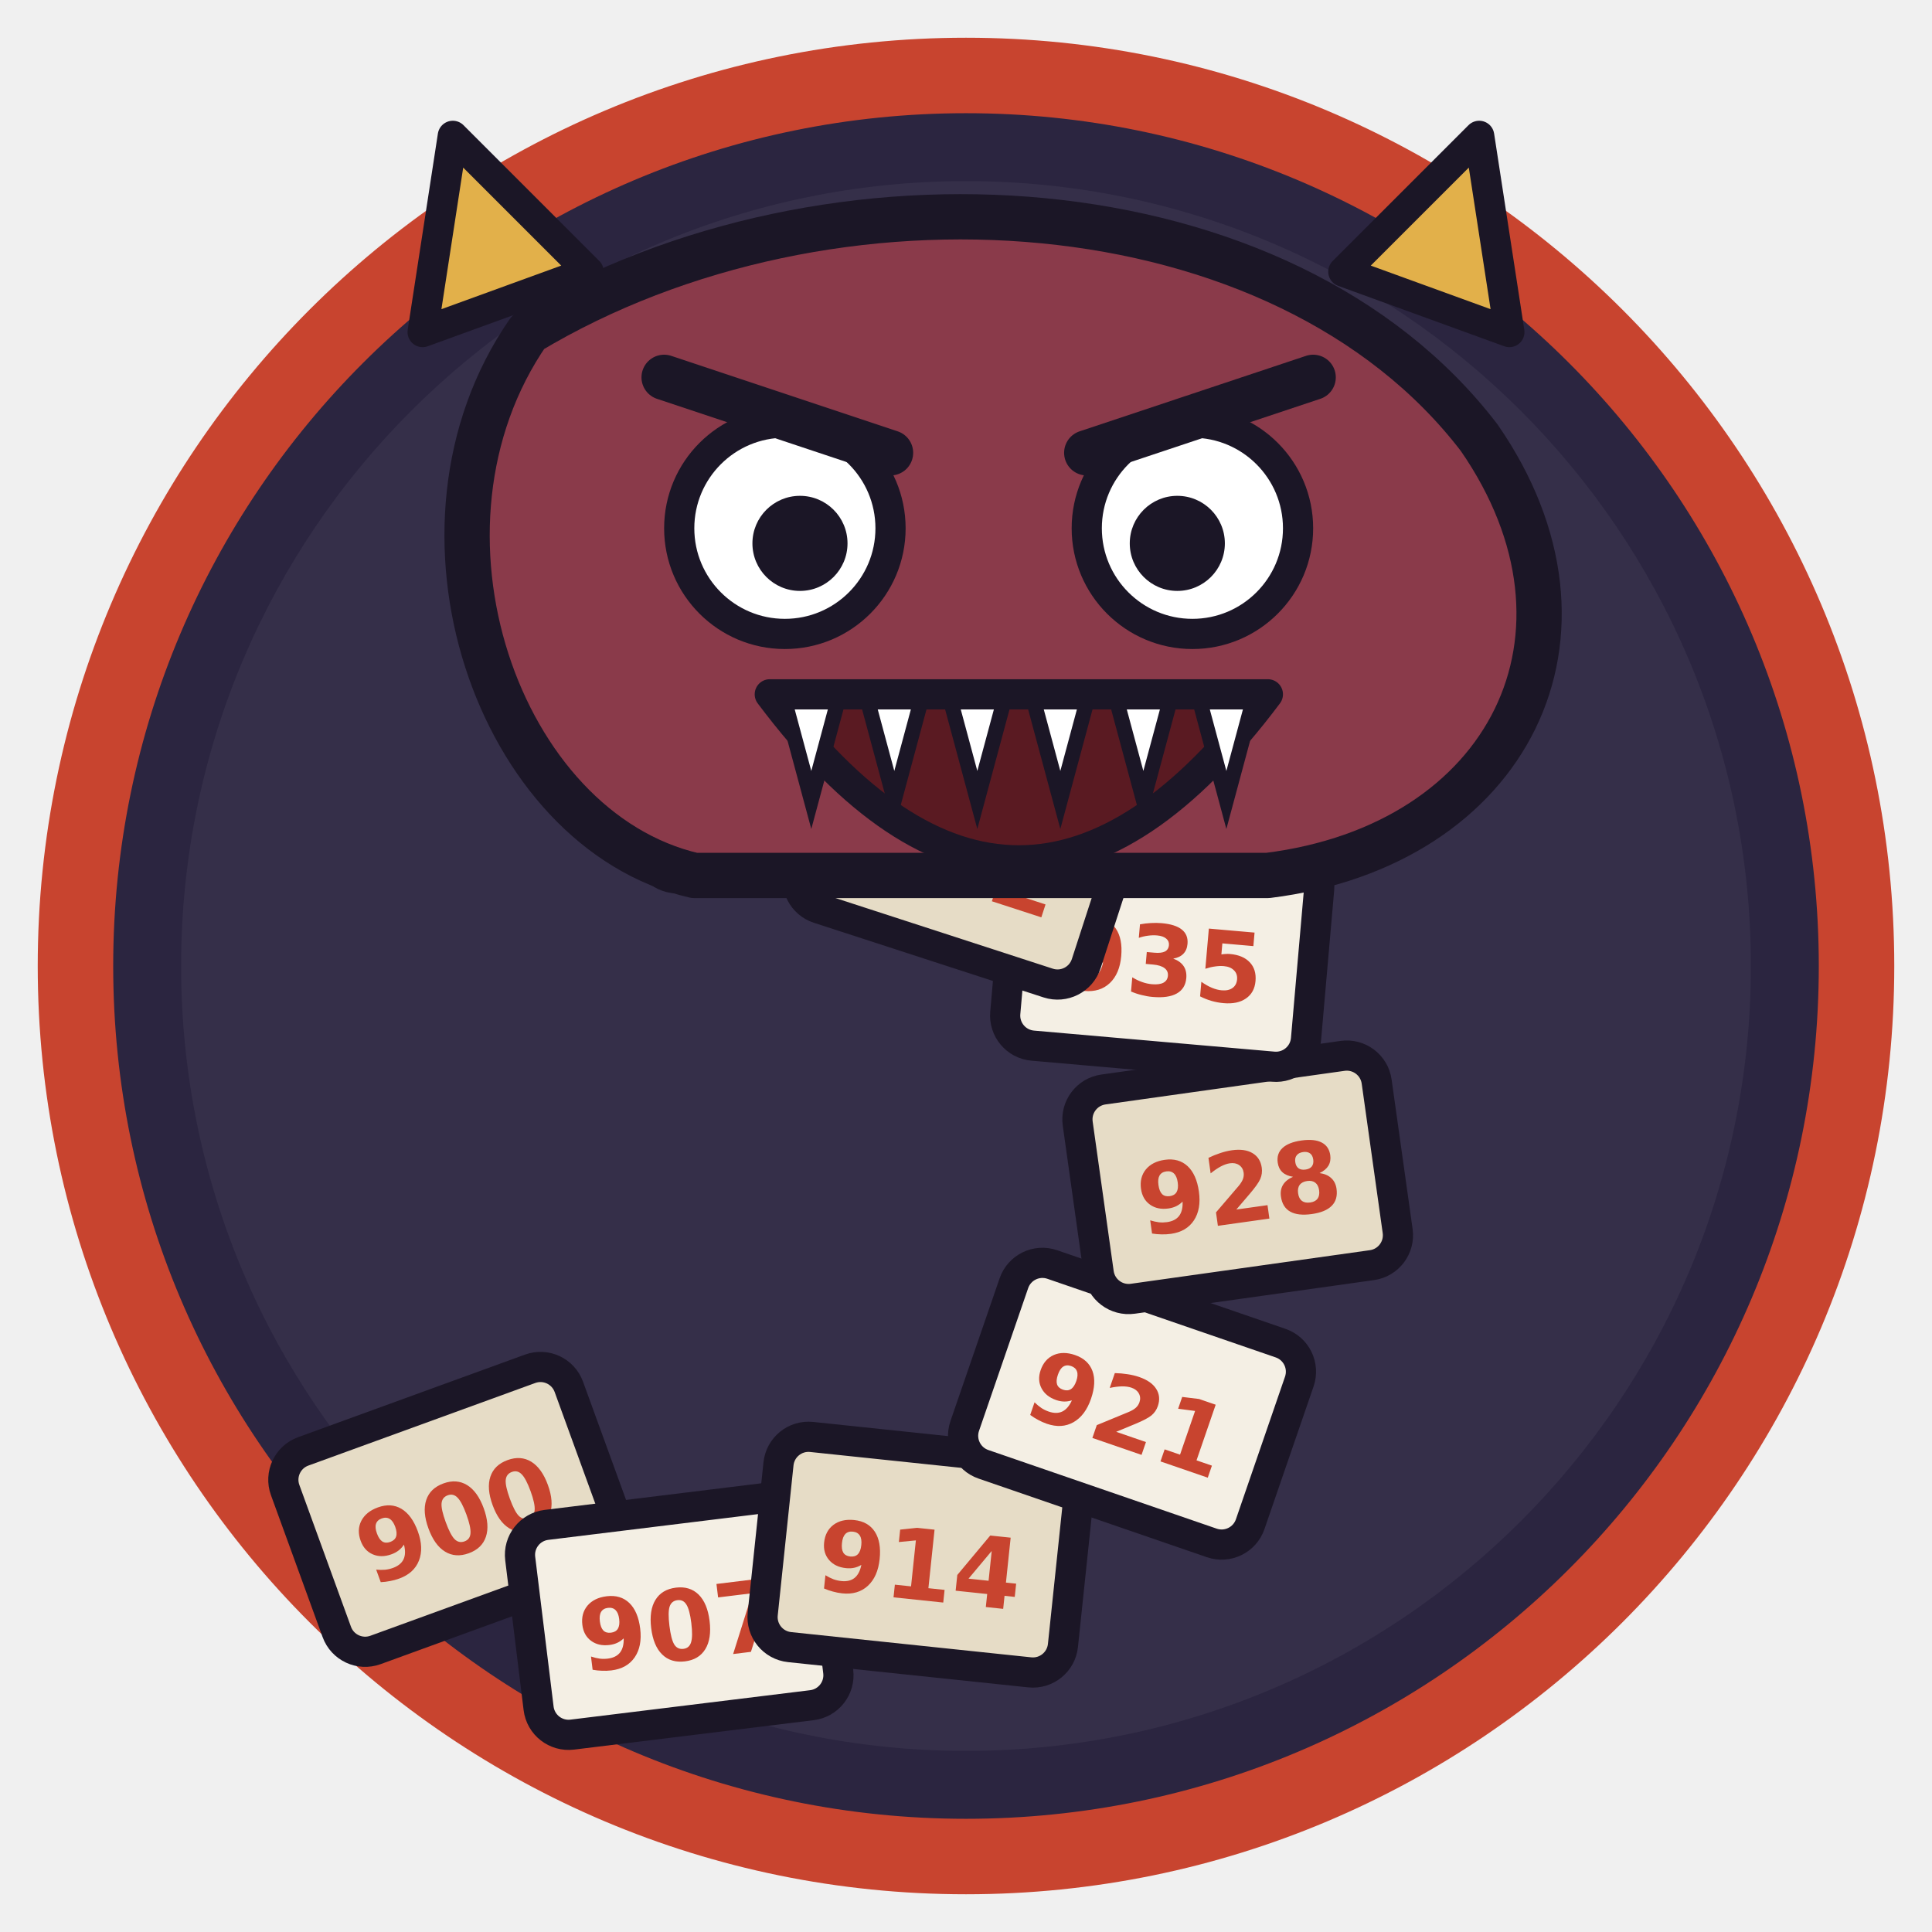
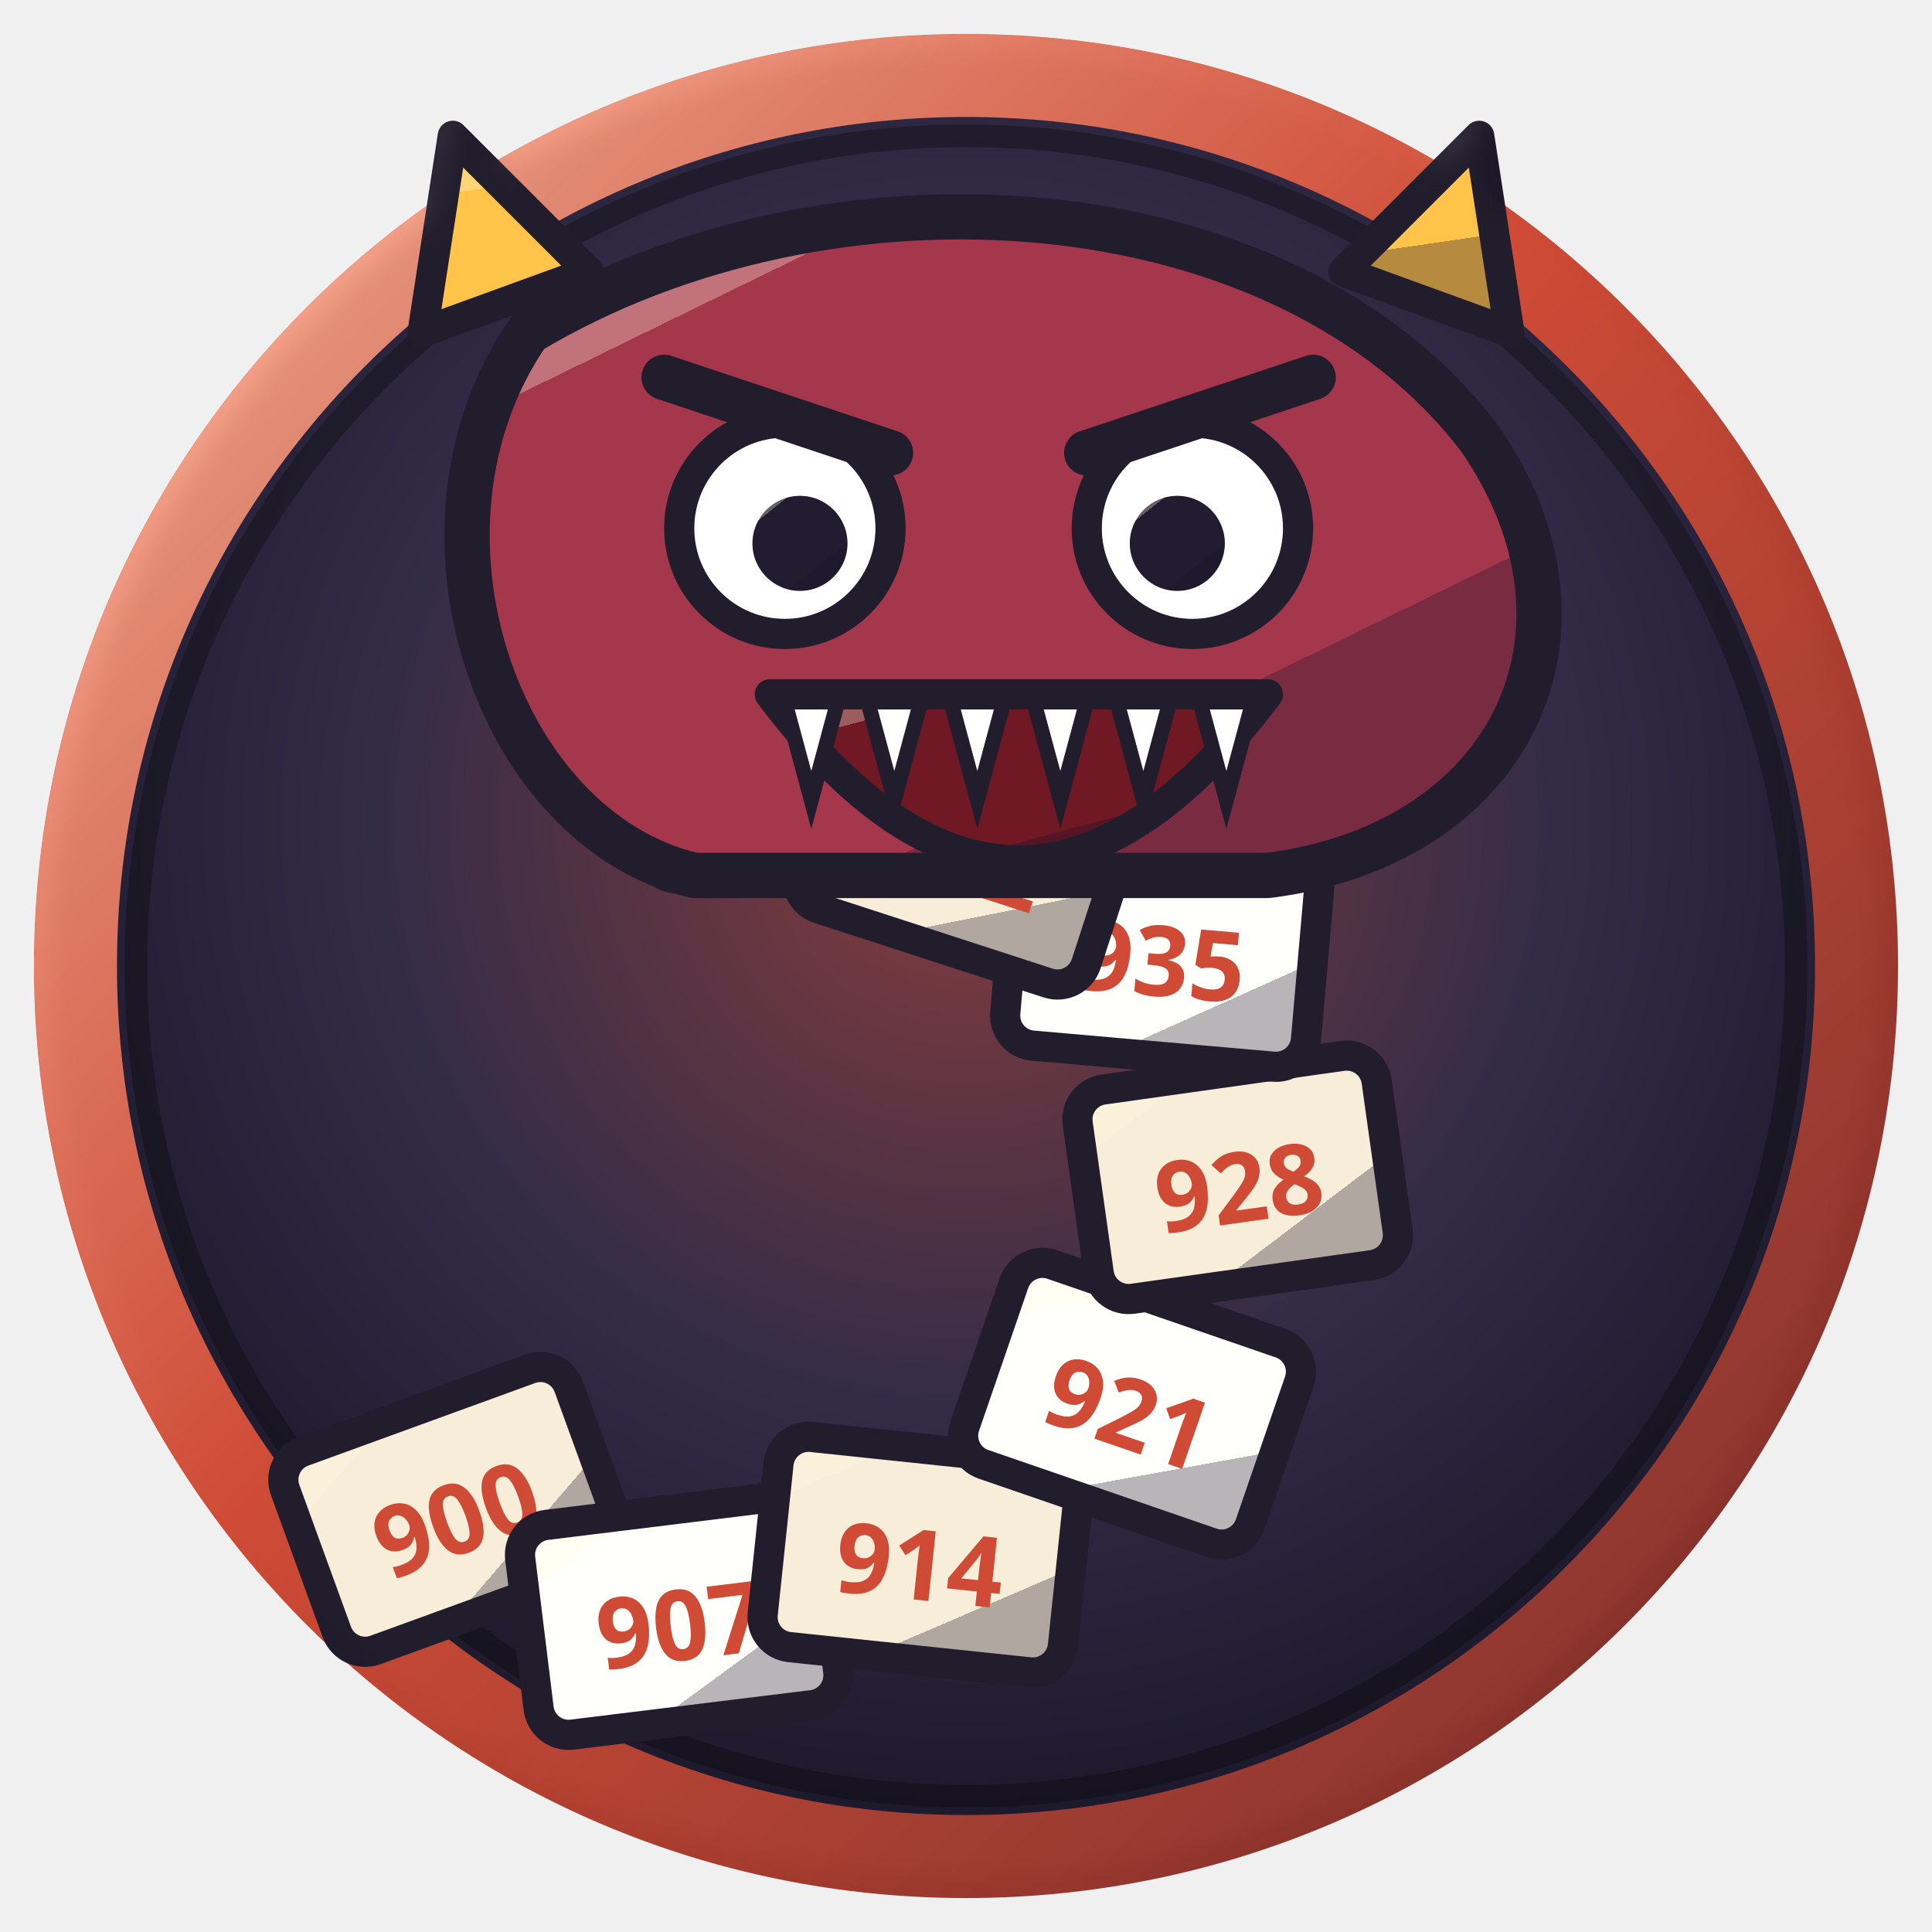
<svg xmlns="http://www.w3.org/2000/svg" width="256" height="256" viewBox="0 0 256 256">
-   <circle cx="128" cy="128" r="118" fill="#2B2540" stroke="#C8442F" stroke-width="10" />
-   <circle cx="128" cy="128" r="104" fill="#ffffff" opacity="0.05" />
-   <g transform="rotate(-20 60 200)">
-     <rect x="40" y="186" width="40" height="28" rx="4" fill="#e6dcc6" stroke="#1b1626" stroke-width="4" stroke-linejoin="round" stroke-linecap="round" />
-     <text x="60" y="206" font-family="DejaVu Sans" font-weight="bold" font-size="13" text-anchor="middle" fill="#C8442F">900</text>
+   <defs>
+     <filter id="pintura" x="-5%" y="-5%" width="110%" height="110%" color-interpolation-filters="sRGB">
+       <feGaussianBlur in="SourceAlpha" stdDeviation="2" result="alto" />
+       <feSpecularLighting in="alto" surfaceScale="3" specularConstant="0.5" specularExponent="30" lighting-color="#fffaf0" result="brillo">
+         <feDistantLight azimuth="225" elevation="50" />
+       </feSpecularLighting>
+       <feComposite in="brillo" in2="SourceAlpha" operator="in" result="brilloDentro" />
+       <feComposite in="SourceGraphic" in2="brilloDentro" operator="arithmetic" k1="0" k2="1" k3="0.35" k4="0" />
+     </filter>
+   </defs>
+   <g filter="url(#pintura)">
+     <defs>
+       <linearGradient id="ge6dcc6" x1="0.1" y1="0" x2="0.9" y2="1">
+         <stop offset="0" stop-color="#f4ead4" />
+         <stop offset="0.14" stop-color="#f4ead4" />
+         <stop offset="0.14" stop-color="#f0e6d1" />
+         <stop offset="0.74" stop-color="#f0e6d1" />
+         <stop offset="0.74" stop-color="#a9a099" />
+         <stop offset="1" stop-color="#a9a099" />
+       </linearGradient>
+       <linearGradient id="gf4efe4" x1="0.1" y1="0" x2="0.9" y2="1">
+         <stop offset="0" stop-color="#fdf8ed" />
+         <stop offset="0.14" stop-color="#fdf8ed" />
+         <stop offset="0.14" stop-color="#fcf9f4" />
+         <stop offset="0.74" stop-color="#fcf9f4" />
+         <stop offset="0.74" stop-color="#b1adb1" />
+         <stop offset="1" stop-color="#b1adb1" />
+       </linearGradient>
+       <linearGradient id="g8a3a4a" x1="0.1" y1="0" x2="0.9" y2="1">
+         <stop offset="0" stop-color="#bb6b73" />
+         <stop offset="0.14" stop-color="#bb6b73" />
+         <stop offset="0.14" stop-color="#9e3046" />
+         <stop offset="0.74" stop-color="#9e3046" />
+         <stop offset="0.74" stop-color="#71243a" />
+         <stop offset="1" stop-color="#71243a" />
+       </linearGradient>
+       <linearGradient id="g1b1626" x1="0.1" y1="0" x2="0.9" y2="1">
+         <stop offset="0" stop-color="#5f585f" />
+         <stop offset="0.14" stop-color="#5f585f" />
+         <stop offset="0.14" stop-color="#1b152a" />
+         <stop offset="0.74" stop-color="#1b152a" />
+         <stop offset="0.74" stop-color="#181227" />
+         <stop offset="1" stop-color="#181227" />
+       </linearGradient>
+       <linearGradient id="g5a1a22" x1="0.1" y1="0" x2="0.9" y2="1">
+         <stop offset="0" stop-color="#965556" />
+         <stop offset="0.14" stop-color="#965556" />
+         <stop offset="0.14" stop-color="#69111c" />
+         <stop offset="0.74" stop-color="#69111c" />
+         <stop offset="0.74" stop-color="#4d0f1e" />
+         <stop offset="1" stop-color="#4d0f1e" />
+       </linearGradient>
+       <linearGradient id="ge2b04a" x1="0.1" y1="0" x2="0.9" y2="1">
+         <stop offset="0" stop-color="#fbce70" />
+         <stop offset="0.14" stop-color="#fbce70" />
+         <stop offset="0.14" stop-color="#f9bd42" />
+         <stop offset="0.74" stop-color="#f9bd42" />
+         <stop offset="0.74" stop-color="#af8438" />
+         <stop offset="1" stop-color="#af8438" />
+       </linearGradient>
+     </defs>
+     <defs>
+       <radialGradient id="haloC8442F" cx="0.5" cy="0.42" r="0.6">
+         <stop offset="0" stop-color="#813637" />
+         <stop offset="0.55" stop-color="#2B2540" />
+         <stop offset="1" stop-color="#120e1f" />
+       </radialGradient>
+       <linearGradient id="arohaloC8442F" x1="0" y1="0" x2="1" y2="1">
+         <stop offset="0" stop-color="#e6a790" />
+         <stop offset="0.45" stop-color="#C8442F" />
+         <stop offset="1" stop-color="#722a28" />
+       </linearGradient>
+     </defs>
+     <circle cx="128" cy="128" r="118" fill="url(#haloC8442F)" stroke="url(#arohaloC8442F)" stroke-width="11" />
+     <circle cx="128" cy="128" r="110" fill="none" stroke="#000" stroke-opacity="0.35" stroke-width="3" />
+     <g transform="rotate(-20 60 200)">
+       <rect x="40" y="186" width="40" height="28" rx="4" fill="url(#ge6dcc6)" stroke="#1b1626" stroke-width="4" stroke-linejoin="round" stroke-linecap="round" />
+       <text x="60" y="206" font-family="Alegreya" font-weight="bold" font-size="13" text-anchor="middle" fill="#C8442F">900</text>
+     </g>
+     <g transform="rotate(-7 90 214)">
+       <rect x="70" y="200" width="40" height="28" rx="4" fill="url(#gf4efe4)" stroke="#1b1626" stroke-width="4" stroke-linejoin="round" stroke-linecap="round" />
+       <text x="90" y="220" font-family="Alegreya" font-weight="bold" font-size="13" text-anchor="middle" fill="#C8442F">907</text>
+     </g>
+     <g transform="rotate(6 122 206)">
+       <rect x="102" y="192" width="40" height="28" rx="4" fill="url(#ge6dcc6)" stroke="#1b1626" stroke-width="4" stroke-linejoin="round" stroke-linecap="round" />
+       <text x="122" y="212" font-family="Alegreya" font-weight="bold" font-size="13" text-anchor="middle" fill="#C8442F">914</text>
+     </g>
+     <g transform="rotate(19 150 186)">
+       <rect x="130" y="172" width="40" height="28" rx="4" fill="url(#gf4efe4)" stroke="#1b1626" stroke-width="4" stroke-linejoin="round" stroke-linecap="round" />
+       <text x="150" y="192" font-family="Alegreya" font-weight="bold" font-size="13" text-anchor="middle" fill="#C8442F">921</text>
+     </g>
+     <g transform="rotate(-8 164 156)">
+       <rect x="144" y="142" width="40" height="28" rx="4" fill="url(#ge6dcc6)" stroke="#1b1626" stroke-width="4" stroke-linejoin="round" stroke-linecap="round" />
+       <text x="164" y="162" font-family="Alegreya" font-weight="bold" font-size="13" text-anchor="middle" fill="#C8442F">928</text>
+     </g>
+     <g transform="rotate(5 154 126)">
+       <rect x="134" y="112" width="40" height="28" rx="4" fill="url(#gf4efe4)" stroke="#1b1626" stroke-width="4" stroke-linejoin="round" stroke-linecap="round" />
+       <text x="154" y="132" font-family="Alegreya" font-weight="bold" font-size="13" text-anchor="middle" fill="#C8442F">935</text>
+     </g>
+     <g transform="rotate(18 128 112)">
+       <rect x="108" y="98" width="40" height="28" rx="4" fill="url(#ge6dcc6)" stroke="#1b1626" stroke-width="4" stroke-linejoin="round" stroke-linecap="round" />
+       <text x="128" y="118" font-family="Alegreya" font-weight="bold" font-size="13" text-anchor="middle" fill="#C8442F">942</text>
+     </g>
+     <g transform="rotate(-9 104 100)">
+       <rect x="84" y="86" width="40" height="28" rx="4" fill="url(#gf4efe4)" stroke="#1b1626" stroke-width="4" stroke-linejoin="round" stroke-linecap="round" />
+       <text x="104" y="106" font-family="Alegreya" font-weight="bold" font-size="13" text-anchor="middle" fill="#C8442F">949</text>
+     </g>
+     <path d="M70 44 C110 20 170 24 196 58 C214 84 200 112 168 116 L92 116 C66 110 52 70 70 44 Z" fill="url(#g8a3a4a)" stroke="#1b1626" stroke-width="6" stroke-linejoin="round" stroke-linecap="round" />
+     <circle cx="104" cy="70" r="14" fill="#fff" stroke="#1b1626" stroke-width="4" stroke-linejoin="round" stroke-linecap="round" />
+     <circle cx="158" cy="70" r="14" fill="#fff" stroke="#1b1626" stroke-width="4" stroke-linejoin="round" stroke-linecap="round" />
+     <circle cx="106" cy="72" r="6.3" fill="url(#g1b1626)" />
+     <circle cx="156" cy="72" r="6.3" fill="url(#g1b1626)" />
+     <path d="M88 50 L118 60 M174 50 L144 60" stroke="#1b1626" stroke-width="6" stroke-linejoin="round" stroke-linecap="round" />
+     <path d="M102 92 Q135.0 136 168 92 Z" fill="url(#g5a1a22)" stroke="#1b1626" stroke-width="4" stroke-linejoin="round" stroke-linecap="round" />
+     <path d="M104.0 93 L107.5 106 L111.0 93 Z" fill="#fff" stroke="#1b1626" stroke-width="2" />
+     <path d="M115.0 93 L118.5 106 L122.0 93 Z" fill="#fff" stroke="#1b1626" stroke-width="2" />
+     <path d="M126.0 93 L129.5 106 L133.0 93 Z" fill="#fff" stroke="#1b1626" stroke-width="2" />
+     <path d="M137.0 93 L140.5 106 L144.0 93 Z" fill="#fff" stroke="#1b1626" stroke-width="2" />
+     <path d="M148.0 93 L151.5 106 L155.0 93 Z" fill="#fff" stroke="#1b1626" stroke-width="2" />
+     <path d="M159.0 93 L162.5 106 L166.0 93 Z" fill="#fff" stroke="#1b1626" stroke-width="2" />
+     <path d="M178 36 L196 18 L200 44 Z M78 36 L60 18 L56 44 Z" fill="url(#ge2b04a)" stroke="#1b1626" stroke-width="4" stroke-linejoin="round" stroke-linecap="round" />
  </g>
-   <g transform="rotate(-7 90 214)">
-     <rect x="70" y="200" width="40" height="28" rx="4" fill="#f4efe4" stroke="#1b1626" stroke-width="4" stroke-linejoin="round" stroke-linecap="round" />
-     <text x="90" y="220" font-family="DejaVu Sans" font-weight="bold" font-size="13" text-anchor="middle" fill="#C8442F">907</text>
-   </g>
-   <g transform="rotate(6 122 206)">
-     <rect x="102" y="192" width="40" height="28" rx="4" fill="#e6dcc6" stroke="#1b1626" stroke-width="4" stroke-linejoin="round" stroke-linecap="round" />
-     <text x="122" y="212" font-family="DejaVu Sans" font-weight="bold" font-size="13" text-anchor="middle" fill="#C8442F">914</text>
-   </g>
-   <g transform="rotate(19 150 186)">
-     <rect x="130" y="172" width="40" height="28" rx="4" fill="#f4efe4" stroke="#1b1626" stroke-width="4" stroke-linejoin="round" stroke-linecap="round" />
-     <text x="150" y="192" font-family="DejaVu Sans" font-weight="bold" font-size="13" text-anchor="middle" fill="#C8442F">921</text>
-   </g>
-   <g transform="rotate(-8 164 156)">
-     <rect x="144" y="142" width="40" height="28" rx="4" fill="#e6dcc6" stroke="#1b1626" stroke-width="4" stroke-linejoin="round" stroke-linecap="round" />
-     <text x="164" y="162" font-family="DejaVu Sans" font-weight="bold" font-size="13" text-anchor="middle" fill="#C8442F">928</text>
-   </g>
-   <g transform="rotate(5 154 126)">
-     <rect x="134" y="112" width="40" height="28" rx="4" fill="#f4efe4" stroke="#1b1626" stroke-width="4" stroke-linejoin="round" stroke-linecap="round" />
-     <text x="154" y="132" font-family="DejaVu Sans" font-weight="bold" font-size="13" text-anchor="middle" fill="#C8442F">935</text>
-   </g>
-   <g transform="rotate(18 128 112)">
-     <rect x="108" y="98" width="40" height="28" rx="4" fill="#e6dcc6" stroke="#1b1626" stroke-width="4" stroke-linejoin="round" stroke-linecap="round" />
-     <text x="128" y="118" font-family="DejaVu Sans" font-weight="bold" font-size="13" text-anchor="middle" fill="#C8442F">942</text>
-   </g>
-   <g transform="rotate(-9 104 100)">
-     <rect x="84" y="86" width="40" height="28" rx="4" fill="#f4efe4" stroke="#1b1626" stroke-width="4" stroke-linejoin="round" stroke-linecap="round" />
-     <text x="104" y="106" font-family="DejaVu Sans" font-weight="bold" font-size="13" text-anchor="middle" fill="#C8442F">949</text>
-   </g>
-   <path d="M70 44 C110 20 170 24 196 58 C214 84 200 112 168 116 L92 116 C66 110 52 70 70 44 Z" fill="#8a3a4a" stroke="#1b1626" stroke-width="6" stroke-linejoin="round" stroke-linecap="round" />
-   <circle cx="104" cy="70" r="14" fill="#fff" stroke="#1b1626" stroke-width="4" stroke-linejoin="round" stroke-linecap="round" />
-   <circle cx="158" cy="70" r="14" fill="#fff" stroke="#1b1626" stroke-width="4" stroke-linejoin="round" stroke-linecap="round" />
-   <circle cx="106" cy="72" r="6.3" fill="#1b1626" />
-   <circle cx="156" cy="72" r="6.3" fill="#1b1626" />
-   <path d="M88 50 L118 60 M174 50 L144 60" stroke="#1b1626" stroke-width="6" stroke-linejoin="round" stroke-linecap="round" />
-   <path d="M102 92 Q135.0 136 168 92 Z" fill="#5a1a22" stroke="#1b1626" stroke-width="4" stroke-linejoin="round" stroke-linecap="round" />
-   <path d="M104.0 93 L107.5 106 L111.0 93 Z" fill="#fff" stroke="#1b1626" stroke-width="2" />
-   <path d="M115.0 93 L118.5 106 L122.0 93 Z" fill="#fff" stroke="#1b1626" stroke-width="2" />
-   <path d="M126.0 93 L129.5 106 L133.0 93 Z" fill="#fff" stroke="#1b1626" stroke-width="2" />
-   <path d="M137.0 93 L140.5 106 L144.0 93 Z" fill="#fff" stroke="#1b1626" stroke-width="2" />
-   <path d="M148.0 93 L151.5 106 L155.0 93 Z" fill="#fff" stroke="#1b1626" stroke-width="2" />
-   <path d="M159.0 93 L162.5 106 L166.0 93 Z" fill="#fff" stroke="#1b1626" stroke-width="2" />
-   <path d="M178 36 L196 18 L200 44 Z M78 36 L60 18 L56 44 Z" fill="#E2B04A" stroke="#1b1626" stroke-width="4" stroke-linejoin="round" stroke-linecap="round" />
</svg>
